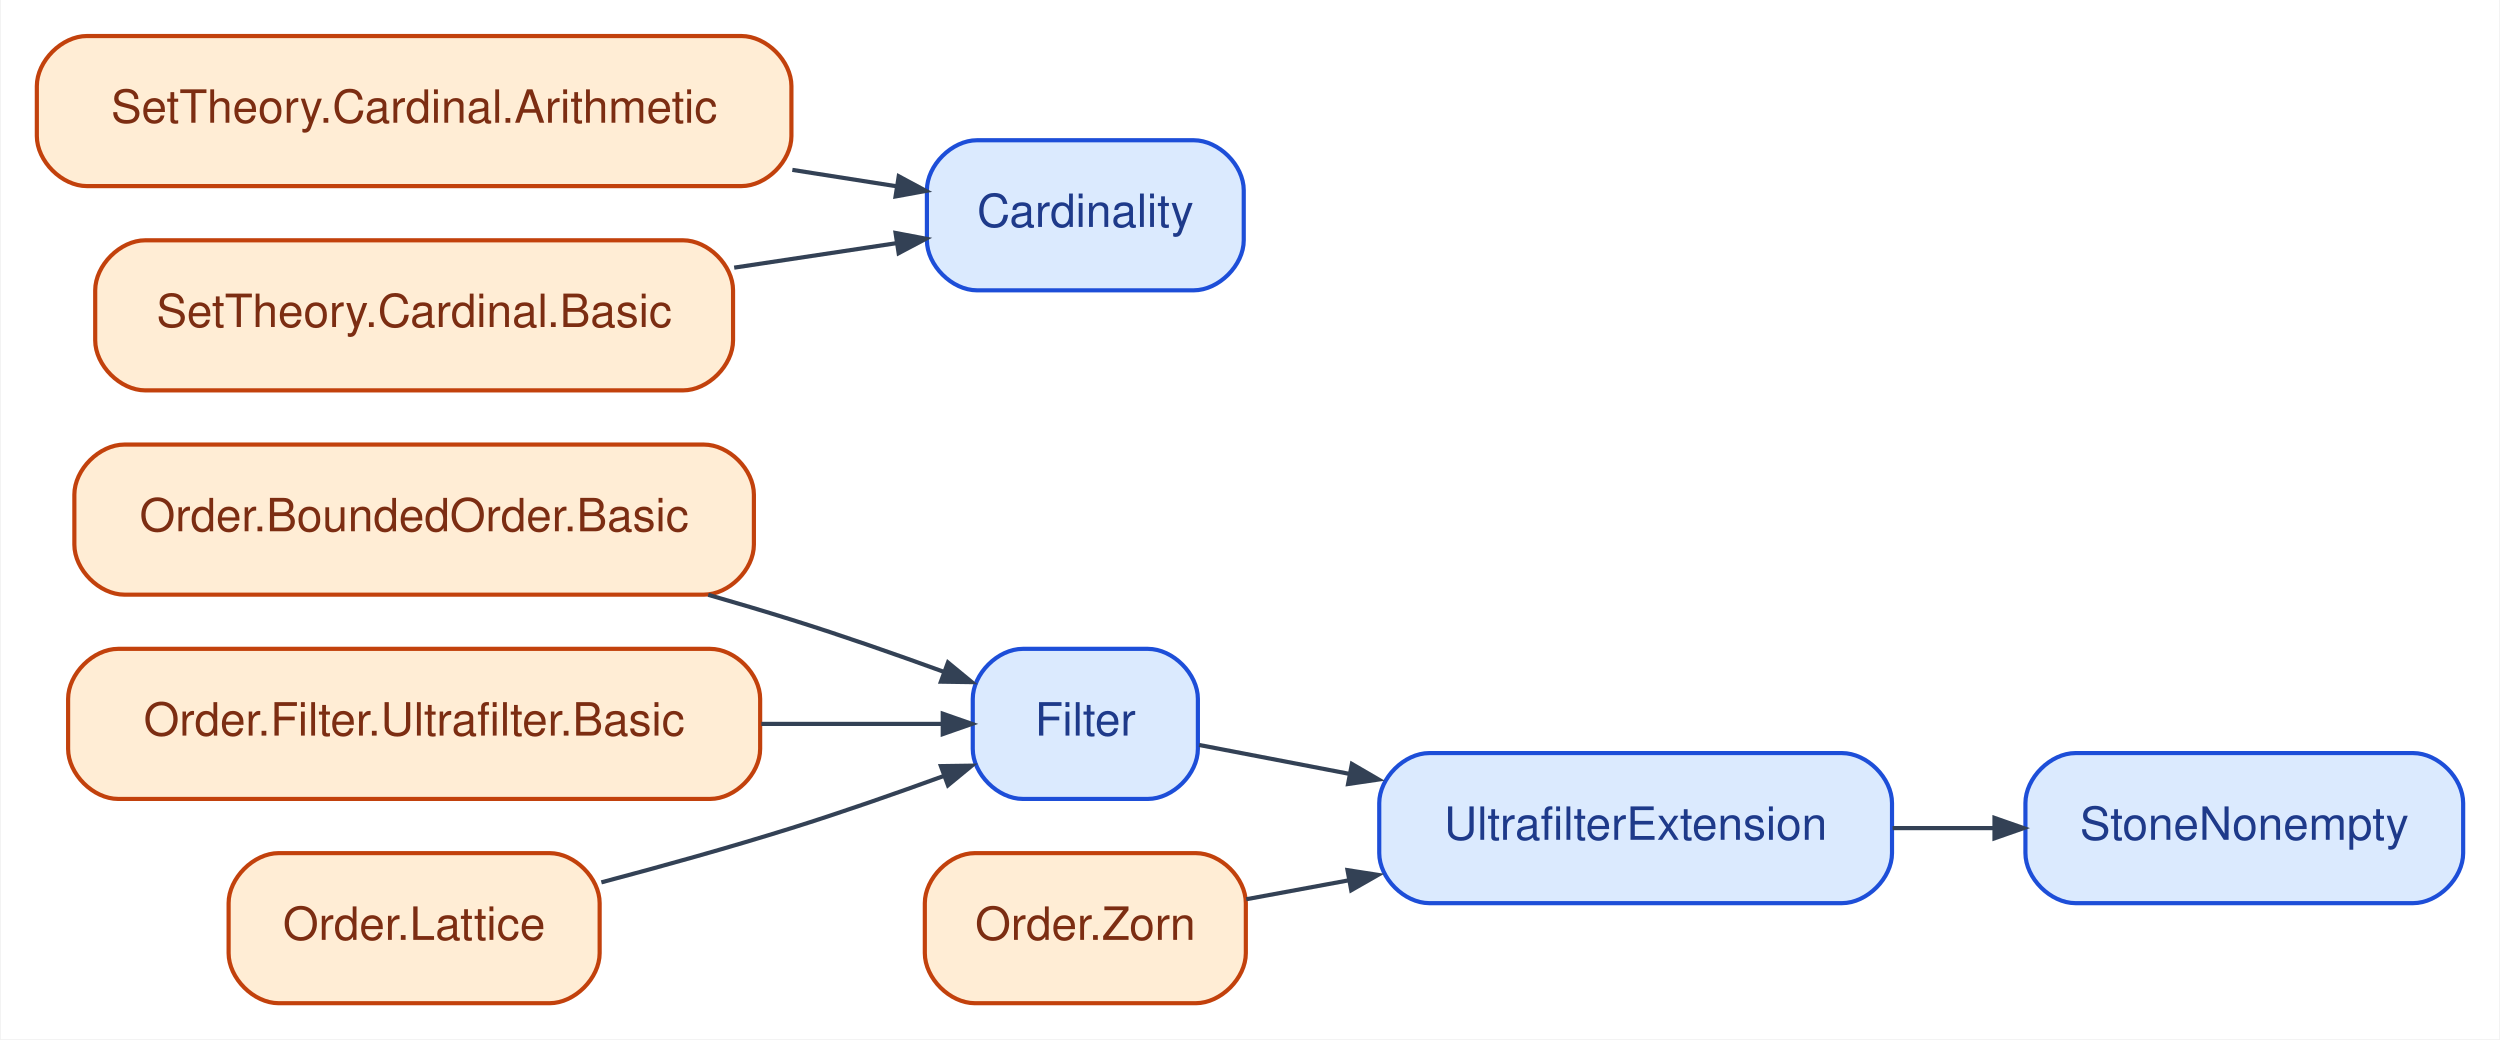
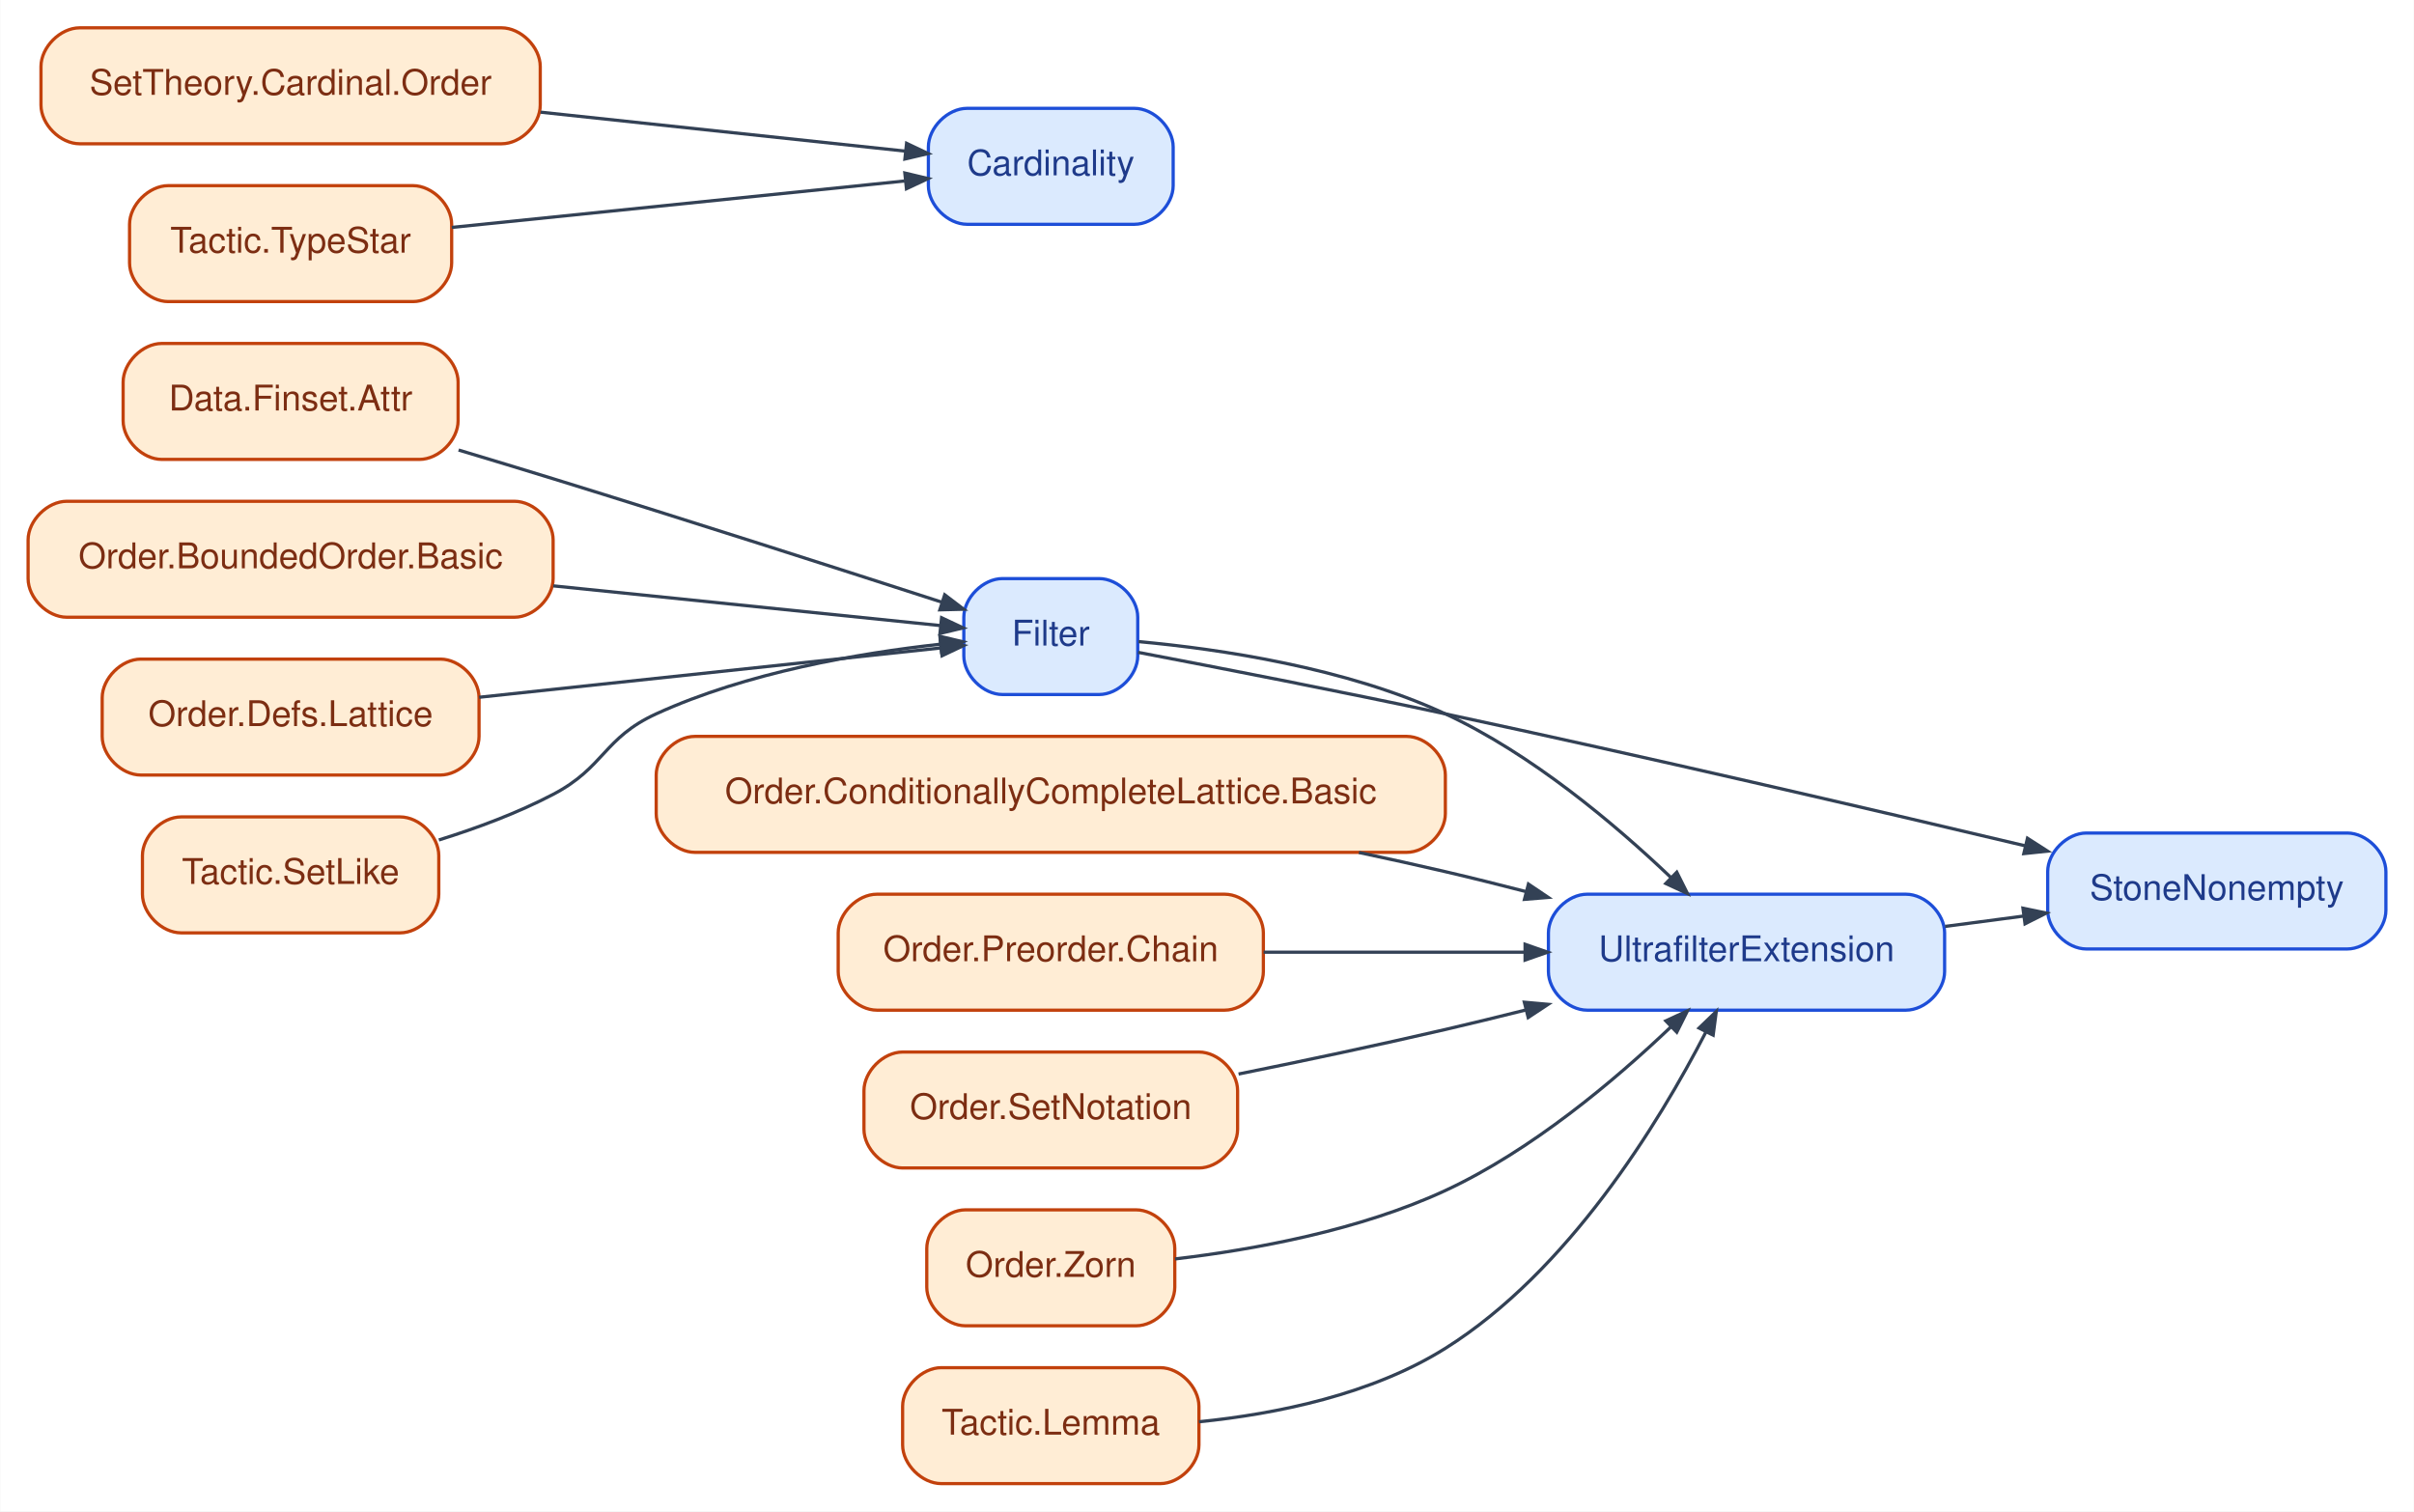
- <svg xmlns="http://www.w3.org/2000/svg" width="599pt" height="249pt" viewBox="0.00 0.00 599.28 249.28">
-   <g id="graph0" class="graph" transform="scale(1 1) rotate(0) translate(8.64 240.64)">
-     <polygon fill="white" stroke="transparent" points="-8.64,8.64 -8.64,-240.64 590.64,-240.64 590.64,8.64 -8.64,8.64" />
+ <svg xmlns="http://www.w3.org/2000/svg" width="749pt" height="469pt" viewBox="0.00 0.00 749.28 469.28">
+   <g id="graph0" class="graph" transform="scale(1 1) rotate(0) translate(8.64 460.64)">
+     <polygon fill="white" stroke="transparent" points="-8.64,8.64 -8.64,-460.64 740.64,-460.64 740.64,8.64 -8.64,8.64" />
    <g id="node1" class="node">
-       <path fill="#ffedd5" stroke="#c2410c" d="M160,-134C160,-134 21,-134 21,-134 15,-134 9,-128 9,-122 9,-122 9,-110 9,-110 9,-104 15,-98 21,-98 21,-98 160,-98 160,-98 166,-98 172,-104 172,-110 172,-110 172,-122 172,-122 172,-128 166,-134 160,-134" />
-       <text text-anchor="middle" x="90.5" y="-113.2" font-family="Helvetica,sans-Serif" font-size="11.00" fill="#7c2d12">Order.BoundedOrder.Basic</text>
+       <path fill="#ffedd5" stroke="#c2410c" d="M121.5,-354C121.5,-354 41.5,-354 41.5,-354 35.5,-354 29.5,-348 29.5,-342 29.5,-342 29.5,-330 29.5,-330 29.5,-324 35.5,-318 41.5,-318 41.5,-318 121.5,-318 121.5,-318 127.5,-318 133.5,-324 133.5,-330 133.5,-330 133.5,-342 133.5,-342 133.5,-348 127.5,-354 121.5,-354" />
+       <text text-anchor="middle" x="81.5" y="-333.2" font-family="Helvetica,sans-Serif" font-size="11.00" fill="#7c2d12">Data.Finset.Attr</text>
+     </g>
+     <g id="node13" class="node">
+       <path fill="#dbeafe" stroke="#1d4ed8" d="M332.5,-281C332.5,-281 302.5,-281 302.5,-281 296.5,-281 290.5,-275 290.5,-269 290.5,-269 290.5,-257 290.5,-257 290.5,-251 296.5,-245 302.5,-245 302.5,-245 332.5,-245 332.5,-245 338.5,-245 344.5,-251 344.5,-257 344.5,-257 344.5,-269 344.5,-269 344.5,-275 338.5,-281 332.5,-281" />
+       <text text-anchor="middle" x="317.5" y="-260.2" font-family="Helvetica,sans-Serif" font-size="11.00" fill="#1e3a8a">Filter</text>
+     </g>
+     <g id="edge6" class="edge">
+       <path fill="none" stroke="#334155" d="M133.65,-320.91C143.4,-317.99 153.52,-314.92 163,-312 204.75,-299.11 252.69,-283.71 283.73,-273.66" />
+       <polygon fill="#334155" stroke="#334155" points="284.57,-275.97 290.47,-271.48 283.06,-271.3 284.57,-275.97" />
+     </g>
+     <g id="node2" class="node">
+       <path fill="#ffedd5" stroke="#c2410c" d="M151,-305C151,-305 12,-305 12,-305 6,-305 0,-299 0,-293 0,-293 0,-281 0,-281 0,-275 6,-269 12,-269 12,-269 151,-269 151,-269 157,-269 163,-275 163,-281 163,-281 163,-293 163,-293 163,-299 157,-305 151,-305" />
+       <text text-anchor="middle" x="81.5" y="-284.2" font-family="Helvetica,sans-Serif" font-size="11.00" fill="#7c2d12">Order.BoundedOrder.Basic</text>
+     </g>
+     <g id="edge5" class="edge">
+       <path fill="none" stroke="#334155" d="M163.03,-278.74C204.15,-274.52 251.96,-269.62 283.14,-266.42" />
+       <polygon fill="#334155" stroke="#334155" points="283.6,-268.84 290.31,-265.69 283.1,-263.96 283.6,-268.84" />
+     </g>
+     <g id="node3" class="node">
+       <path fill="#ffedd5" stroke="#c2410c" d="M428,-232C428,-232 207,-232 207,-232 201,-232 195,-226 195,-220 195,-220 195,-208 195,-208 195,-202 201,-196 207,-196 207,-196 428,-196 428,-196 434,-196 440,-202 440,-208 440,-208 440,-220 440,-220 440,-226 434,-232 428,-232" />
+       <text text-anchor="middle" x="317.5" y="-211.2" font-family="Helvetica,sans-Serif" font-size="11.00" fill="#7c2d12">Order.ConditionallyCompleteLattice.Basic</text>
+     </g>
+     <g id="node15" class="node">
+       <path fill="#dbeafe" stroke="#1d4ed8" d="M583,-183C583,-183 484,-183 484,-183 478,-183 472,-177 472,-171 472,-171 472,-159 472,-159 472,-153 478,-147 484,-147 484,-147 583,-147 583,-147 589,-147 595,-153 595,-159 595,-159 595,-171 595,-171 595,-177 589,-183 583,-183" />
+       <text text-anchor="middle" x="533.5" y="-162.2" font-family="Helvetica,sans-Serif" font-size="11.00" fill="#1e3a8a">UltrafilterExtension</text>
+     </g>
+     <g id="edge13" class="edge">
+       <path fill="none" stroke="#334155" d="M413.16,-195.96C422.25,-194.03 431.31,-192.03 440,-190 448.1,-188.11 456.56,-186 464.94,-183.84" />
+       <polygon fill="#334155" stroke="#334155" points="465.79,-186.15 471.95,-182.01 464.56,-181.4 465.79,-186.15" />
+     </g>
+     <g id="node4" class="node">
+       <path fill="#ffedd5" stroke="#c2410c" d="M128,-256C128,-256 35,-256 35,-256 29,-256 23,-250 23,-244 23,-244 23,-232 23,-232 23,-226 29,-220 35,-220 35,-220 128,-220 128,-220 134,-220 140,-226 140,-232 140,-232 140,-244 140,-244 140,-250 134,-256 128,-256" />
+       <text text-anchor="middle" x="81.5" y="-235.2" font-family="Helvetica,sans-Serif" font-size="11.00" fill="#7c2d12">Order.Defs.Lattice</text>
+     </g>
+     <g id="edge3" class="edge">
+       <path fill="none" stroke="#334155" d="M140.04,-244.15C185.08,-248.96 246.13,-255.48 283.34,-259.46" />
+       <polygon fill="#334155" stroke="#334155" points="283.23,-261.91 290.45,-260.22 283.75,-257.04 283.23,-261.91" />
+     </g>
+     <g id="node5" class="node">
+       <path fill="#ffedd5" stroke="#c2410c" d="M371.5,-183C371.5,-183 263.5,-183 263.5,-183 257.5,-183 251.5,-177 251.5,-171 251.5,-171 251.5,-159 251.5,-159 251.5,-153 257.5,-147 263.5,-147 263.5,-147 371.5,-147 371.5,-147 377.5,-147 383.5,-153 383.5,-159 383.5,-159 383.5,-171 383.5,-171 383.5,-177 377.5,-183 371.5,-183" />
+       <text text-anchor="middle" x="317.5" y="-162.2" font-family="Helvetica,sans-Serif" font-size="11.00" fill="#7c2d12">Order.Preorder.Chain</text>
+     </g>
+     <g id="edge9" class="edge">
+       <path fill="none" stroke="#334155" d="M383.58,-165C409.21,-165 438.64,-165 464.55,-165" />
+       <polygon fill="#334155" stroke="#334155" points="464.75,-167.45 471.75,-165 464.75,-162.55 464.75,-167.45" />
+     </g>
+     <g id="node6" class="node">
+       <path fill="#ffedd5" stroke="#c2410c" d="M363.5,-134C363.5,-134 271.5,-134 271.5,-134 265.5,-134 259.5,-128 259.5,-122 259.5,-122 259.5,-110 259.5,-110 259.5,-104 265.5,-98 271.5,-98 271.5,-98 363.5,-98 363.5,-98 369.5,-98 375.5,-104 375.5,-110 375.5,-110 375.5,-122 375.5,-122 375.5,-128 369.5,-134 363.5,-134" />
+       <text text-anchor="middle" x="317.5" y="-113.2" font-family="Helvetica,sans-Serif" font-size="11.00" fill="#7c2d12">Order.SetNotation</text>
+     </g>
+     <g id="edge12" class="edge">
+       <path fill="none" stroke="#334155" d="M375.8,-127.17C396.13,-131.29 419.13,-136.15 440,-141 448.08,-142.88 456.53,-144.94 464.9,-147.04" />
+       <polygon fill="#334155" stroke="#334155" points="464.52,-149.47 471.91,-148.81 465.72,-144.72 464.52,-149.47" />
+     </g>
+     <g id="node7" class="node">
+       <path fill="#ffedd5" stroke="#c2410c" d="M344,-85C344,-85 291,-85 291,-85 285,-85 279,-79 279,-73 279,-73 279,-61 279,-61 279,-55 285,-49 291,-49 291,-49 344,-49 344,-49 350,-49 356,-55 356,-61 356,-61 356,-73 356,-73 356,-79 350,-85 344,-85" />
+       <text text-anchor="middle" x="317.5" y="-64.2" font-family="Helvetica,sans-Serif" font-size="11.00" fill="#7c2d12">Order.Zorn</text>
+     </g>
+     <g id="edge10" class="edge">
+       <path fill="none" stroke="#334155" d="M356.08,-69.76C380.85,-72.68 413.48,-78.68 440,-91 466.71,-103.41 492.48,-125.08 510,-141.78" />
+       <polygon fill="#334155" stroke="#334155" points="508.44,-143.68 515.17,-146.79 511.85,-140.16 508.44,-143.68" />
    </g>
    <g id="node8" class="node">
-       <path fill="#dbeafe" stroke="#1d4ed8" d="M266.5,-85C266.5,-85 236.5,-85 236.5,-85 230.5,-85 224.5,-79 224.5,-73 224.5,-73 224.5,-61 224.5,-61 224.5,-55 230.5,-49 236.5,-49 236.5,-49 266.5,-49 266.5,-49 272.5,-49 278.5,-55 278.5,-61 278.5,-61 278.5,-73 278.5,-73 278.5,-79 272.5,-85 266.5,-85" />
-       <text text-anchor="middle" x="251.5" y="-64.2" font-family="Helvetica,sans-Serif" font-size="11.00" fill="#1e3a8a">Filter</text>
+       <path fill="#ffedd5" stroke="#c2410c" d="M147,-452C147,-452 16,-452 16,-452 10,-452 4,-446 4,-440 4,-440 4,-428 4,-428 4,-422 10,-416 16,-416 16,-416 147,-416 147,-416 153,-416 159,-422 159,-428 159,-428 159,-440 159,-440 159,-446 153,-452 147,-452" />
+       <text text-anchor="middle" x="81.5" y="-431.2" font-family="Helvetica,sans-Serif" font-size="11.00" fill="#7c2d12">SetTheory.Cardinal.Order</text>
+     </g>
+     <g id="node12" class="node">
+       <path fill="#dbeafe" stroke="#1d4ed8" d="M343.5,-427C343.5,-427 291.5,-427 291.5,-427 285.5,-427 279.5,-421 279.5,-415 279.5,-415 279.5,-403 279.5,-403 279.5,-397 285.5,-391 291.5,-391 291.5,-391 343.5,-391 343.5,-391 349.5,-391 355.5,-397 355.5,-403 355.5,-403 355.5,-415 355.5,-415 355.5,-421 349.5,-427 343.5,-427" />
+       <text text-anchor="middle" x="317.5" y="-406.2" font-family="Helvetica,sans-Serif" font-size="11.00" fill="#1e3a8a">Cardinality</text>
+     </g>
+     <g id="edge2" class="edge">
+       <path fill="none" stroke="#334155" d="M159.12,-425.81C196.67,-421.8 240.54,-417.12 272.41,-413.71" />
+       <polygon fill="#334155" stroke="#334155" points="272.73,-416.14 279.43,-412.96 272.21,-411.27 272.73,-416.14" />
+     </g>
+     <g id="node9" class="node">
+       <path fill="#ffedd5" stroke="#c2410c" d="M351.5,-36C351.5,-36 283.5,-36 283.5,-36 277.5,-36 271.5,-30 271.5,-24 271.5,-24 271.5,-12 271.5,-12 271.5,-6 277.5,0 283.5,0 283.5,0 351.5,0 351.5,0 357.5,0 363.5,-6 363.5,-12 363.5,-12 363.5,-24 363.5,-24 363.5,-30 357.5,-36 351.5,-36" />
+       <text text-anchor="middle" x="317.5" y="-15.2" font-family="Helvetica,sans-Serif" font-size="11.00" fill="#7c2d12">Tactic.Lemma</text>
+     </g>
+     <g id="edge11" class="edge">
+       <path fill="none" stroke="#334155" d="M363.5,-19.2C387.73,-21.65 417.24,-27.71 440,-42 478.13,-65.93 506.14,-111.64 520.83,-140.1" />
+       <polygon fill="#334155" stroke="#334155" points="518.76,-141.44 524.11,-146.59 523.14,-139.24 518.76,-141.44" />
+     </g>
+     <g id="node10" class="node">
+       <path fill="#ffedd5" stroke="#c2410c" d="M115.5,-207C115.5,-207 47.5,-207 47.5,-207 41.5,-207 35.5,-201 35.5,-195 35.5,-195 35.5,-183 35.5,-183 35.5,-177 41.5,-171 47.5,-171 47.5,-171 115.5,-171 115.5,-171 121.5,-171 127.5,-177 127.5,-183 127.5,-183 127.5,-195 127.5,-195 127.5,-201 121.5,-207 115.5,-207" />
+       <text text-anchor="middle" x="81.5" y="-186.2" font-family="Helvetica,sans-Serif" font-size="11.00" fill="#7c2d12">Tactic.SetLike</text>
    </g>
    <g id="edge4" class="edge">
-       <path fill="none" stroke="#334155" d="M161.05,-97.96C167.81,-96.02 174.55,-94.02 181,-92 193.07,-88.22 206.16,-83.64 217.69,-79.44" />
-       <polygon fill="#334155" stroke="#334155" points="218.55,-81.73 224.27,-77.02 216.86,-77.13 218.55,-81.73" />
+       <path fill="none" stroke="#334155" d="M127.52,-199.84C139.4,-203.54 151.98,-208.23 163,-214 178.99,-222.37 178.59,-231.49 195,-239 223.12,-251.86 257.98,-257.85 283.15,-260.62" />
+       <polygon fill="#334155" stroke="#334155" points="283.08,-263.08 290.3,-261.36 283.58,-258.21 283.08,-263.08" />
    </g>
-     <g id="node2" class="node">
-       <path fill="#ffedd5" stroke="#c2410c" d="M161.5,-85C161.5,-85 19.5,-85 19.5,-85 13.5,-85 7.5,-79 7.5,-73 7.5,-73 7.5,-61 7.5,-61 7.5,-55 13.5,-49 19.5,-49 19.5,-49 161.5,-49 161.5,-49 167.5,-49 173.5,-55 173.5,-61 173.5,-61 173.5,-73 173.5,-73 173.5,-79 167.5,-85 161.5,-85" />
-       <text text-anchor="middle" x="90.5" y="-64.2" font-family="Helvetica,sans-Serif" font-size="11.00" fill="#7c2d12">Order.Filter.Ultrafilter.Basic</text>
+     <g id="node11" class="node">
+       <path fill="#ffedd5" stroke="#c2410c" d="M119.5,-403C119.5,-403 43.5,-403 43.5,-403 37.5,-403 31.5,-397 31.5,-391 31.5,-391 31.5,-379 31.5,-379 31.5,-373 37.5,-367 43.5,-367 43.5,-367 119.5,-367 119.5,-367 125.5,-367 131.5,-373 131.5,-379 131.5,-379 131.5,-391 131.5,-391 131.5,-397 125.5,-403 119.5,-403" />
+       <text text-anchor="middle" x="81.5" y="-382.2" font-family="Helvetica,sans-Serif" font-size="11.00" fill="#7c2d12">Tactic.TypeStar</text>
    </g>
-     <g id="edge5" class="edge">
-       <path fill="none" stroke="#334155" d="M173.79,-67C189.12,-67 204.31,-67 217.08,-67" />
-       <polygon fill="#334155" stroke="#334155" points="217.3,-69.45 224.3,-67 217.3,-64.55 217.3,-69.45" />
+     <g id="edge1" class="edge">
+       <path fill="none" stroke="#334155" d="M131.55,-390.03C173.06,-394.29 232.03,-400.34 272.14,-404.45" />
+       <polygon fill="#334155" stroke="#334155" points="272.19,-406.92 279.41,-405.2 272.69,-402.04 272.19,-406.92" />
    </g>
-     <g id="node3" class="node">
-       <path fill="#ffedd5" stroke="#c2410c" d="M123,-36C123,-36 58,-36 58,-36 52,-36 46,-30 46,-24 46,-24 46,-12 46,-12 46,-6 52,0 58,0 58,0 123,0 123,0 129,0 135,-6 135,-12 135,-12 135,-24 135,-24 135,-30 129,-36 123,-36" />
-       <text text-anchor="middle" x="90.5" y="-15.2" font-family="Helvetica,sans-Serif" font-size="11.00" fill="#7c2d12">Order.Lattice</text>
-     </g>
-     <g id="edge3" class="edge">
-       <path fill="none" stroke="#334155" d="M135.41,-28.99C149.99,-32.85 166.26,-37.38 181,-42 193.07,-45.78 206.16,-50.36 217.69,-54.56" />
-       <polygon fill="#334155" stroke="#334155" points="216.86,-56.87 224.27,-56.98 218.55,-52.27 216.86,-56.87" />
-     </g>
-     <g id="node4" class="node">
-       <path fill="#ffedd5" stroke="#c2410c" d="M278,-36C278,-36 225,-36 225,-36 219,-36 213,-30 213,-24 213,-24 213,-12 213,-12 213,-6 219,0 225,0 225,0 278,0 278,0 284,0 290,-6 290,-12 290,-12 290,-24 290,-24 290,-30 284,-36 278,-36" />
-       <text text-anchor="middle" x="251.5" y="-15.2" font-family="Helvetica,sans-Serif" font-size="11.00" fill="#7c2d12">Order.Zorn</text>
-     </g>
-     <g id="node10" class="node">
-       <path fill="#dbeafe" stroke="#1d4ed8" d="M433,-60C433,-60 334,-60 334,-60 328,-60 322,-54 322,-48 322,-48 322,-36 322,-36 322,-30 328,-24 334,-24 334,-24 433,-24 433,-24 439,-24 445,-30 445,-36 445,-36 445,-48 445,-48 445,-54 439,-60 433,-60" />
-       <text text-anchor="middle" x="383.5" y="-39.2" font-family="Helvetica,sans-Serif" font-size="11.00" fill="#1e3a8a">UltrafilterExtension</text>
+     <g id="node14" class="node">
+       <path fill="#dbeafe" stroke="#1d4ed8" d="M720,-202C720,-202 639,-202 639,-202 633,-202 627,-196 627,-190 627,-190 627,-178 627,-178 627,-172 633,-166 639,-166 639,-166 720,-166 720,-166 726,-166 732,-172 732,-178 732,-178 732,-190 732,-190 732,-196 726,-202 720,-202" />
+       <text text-anchor="middle" x="679.5" y="-181.2" font-family="Helvetica,sans-Serif" font-size="11.00" fill="#1e3a8a">StoneNonempty</text>
    </g>
    <g id="edge7" class="edge">
-       <path fill="none" stroke="#334155" d="M290.1,-24.94C297.83,-26.37 306.2,-27.91 314.63,-29.47" />
-       <polygon fill="#334155" stroke="#334155" points="314.39,-31.92 321.72,-30.78 315.28,-27.1 314.39,-31.92" />
+       <path fill="none" stroke="#334155" d="M344.62,-258.09C369.26,-253.4 407.2,-246.02 440,-239 501.58,-225.82 571.8,-209.47 620.01,-198.03" />
+       <polygon fill="#334155" stroke="#334155" points="620.72,-200.38 626.96,-196.38 619.59,-195.61 620.72,-200.38" />
    </g>
-     <g id="node5" class="node">
-       <path fill="#ffedd5" stroke="#c2410c" d="M169,-232C169,-232 12,-232 12,-232 6,-232 0,-226 0,-220 0,-220 0,-208 0,-208 0,-202 6,-196 12,-196 12,-196 169,-196 169,-196 175,-196 181,-202 181,-208 181,-208 181,-220 181,-220 181,-226 175,-232 169,-232" />
-       <text text-anchor="middle" x="90.5" y="-211.2" font-family="Helvetica,sans-Serif" font-size="11.00" fill="#7c2d12">SetTheory.Cardinal.Arithmetic</text>
-     </g>
-     <g id="node7" class="node">
-       <path fill="#dbeafe" stroke="#1d4ed8" d="M277.5,-207C277.5,-207 225.5,-207 225.5,-207 219.5,-207 213.5,-201 213.5,-195 213.5,-195 213.5,-183 213.5,-183 213.5,-177 219.5,-171 225.5,-171 225.5,-171 277.5,-171 277.5,-171 283.5,-171 289.5,-177 289.5,-183 289.5,-183 289.5,-195 289.5,-195 289.5,-201 283.5,-207 277.5,-207" />
-       <text text-anchor="middle" x="251.5" y="-186.2" font-family="Helvetica,sans-Serif" font-size="11.00" fill="#1e3a8a">Cardinality</text>
-     </g>
-     <g id="edge1" class="edge">
-       <path fill="none" stroke="#334155" d="M181.22,-199.89C189.85,-198.54 198.32,-197.2 206.2,-195.96" />
-       <polygon fill="#334155" stroke="#334155" points="206.74,-198.36 213.27,-194.85 205.98,-193.52 206.74,-198.36" />
-     </g>
-     <g id="node6" class="node">
-       <path fill="#ffedd5" stroke="#c2410c" d="M155,-183C155,-183 26,-183 26,-183 20,-183 14,-177 14,-171 14,-171 14,-159 14,-159 14,-153 20,-147 26,-147 26,-147 155,-147 155,-147 161,-147 167,-153 167,-159 167,-159 167,-171 167,-171 167,-177 161,-183 155,-183" />
-       <text text-anchor="middle" x="90.5" y="-162.2" font-family="Helvetica,sans-Serif" font-size="11.00" fill="#7c2d12">SetTheory.Cardinal.Basic</text>
-     </g>
-     <g id="edge2" class="edge">
-       <path fill="none" stroke="#334155" d="M167.27,-176.44C180.65,-178.46 194.16,-180.5 206.3,-182.33" />
-       <polygon fill="#334155" stroke="#334155" points="205.98,-184.76 213.27,-183.38 206.72,-179.91 205.98,-184.76" />
+     <g id="edge14" class="edge">
+       <path fill="none" stroke="#334155" d="M344.74,-261.43C370.13,-259.1 409.19,-253.31 440,-239 466.71,-226.59 492.48,-204.92 510,-188.22" />
+       <polygon fill="#334155" stroke="#334155" points="511.85,-189.84 515.17,-183.21 508.44,-186.32 511.85,-189.84" />
    </g>
    <g id="edge8" class="edge">
-       <path fill="none" stroke="#334155" d="M278.81,-61.94C289.32,-59.92 301.97,-57.49 314.75,-55.03" />
-       <polygon fill="#334155" stroke="#334155" points="315.44,-57.39 321.85,-53.66 314.52,-52.58 315.44,-57.39" />
-     </g>
-     <g id="node9" class="node">
-       <path fill="#dbeafe" stroke="#1d4ed8" d="M570,-60C570,-60 489,-60 489,-60 483,-60 477,-54 477,-48 477,-48 477,-36 477,-36 477,-30 483,-24 489,-24 489,-24 570,-24 570,-24 576,-24 582,-30 582,-36 582,-36 582,-48 582,-48 582,-54 576,-60 570,-60" />
-       <text text-anchor="middle" x="529.5" y="-39.2" font-family="Helvetica,sans-Serif" font-size="11.00" fill="#1e3a8a">StoneNonempty</text>
-     </g>
-     <g id="edge6" class="edge">
-       <path fill="none" stroke="#334155" d="M445.15,-42C453.16,-42 461.35,-42 469.33,-42" />
-       <polygon fill="#334155" stroke="#334155" points="469.58,-44.45 476.58,-42 469.58,-39.55 469.58,-44.45" />
+       <path fill="none" stroke="#334155" d="M595.15,-173C603.16,-174.06 611.35,-175.14 619.33,-176.19" />
+       <polygon fill="#334155" stroke="#334155" points="619.32,-178.66 626.58,-177.15 619.96,-173.81 619.32,-178.66" />
    </g>
  </g>
</svg>
